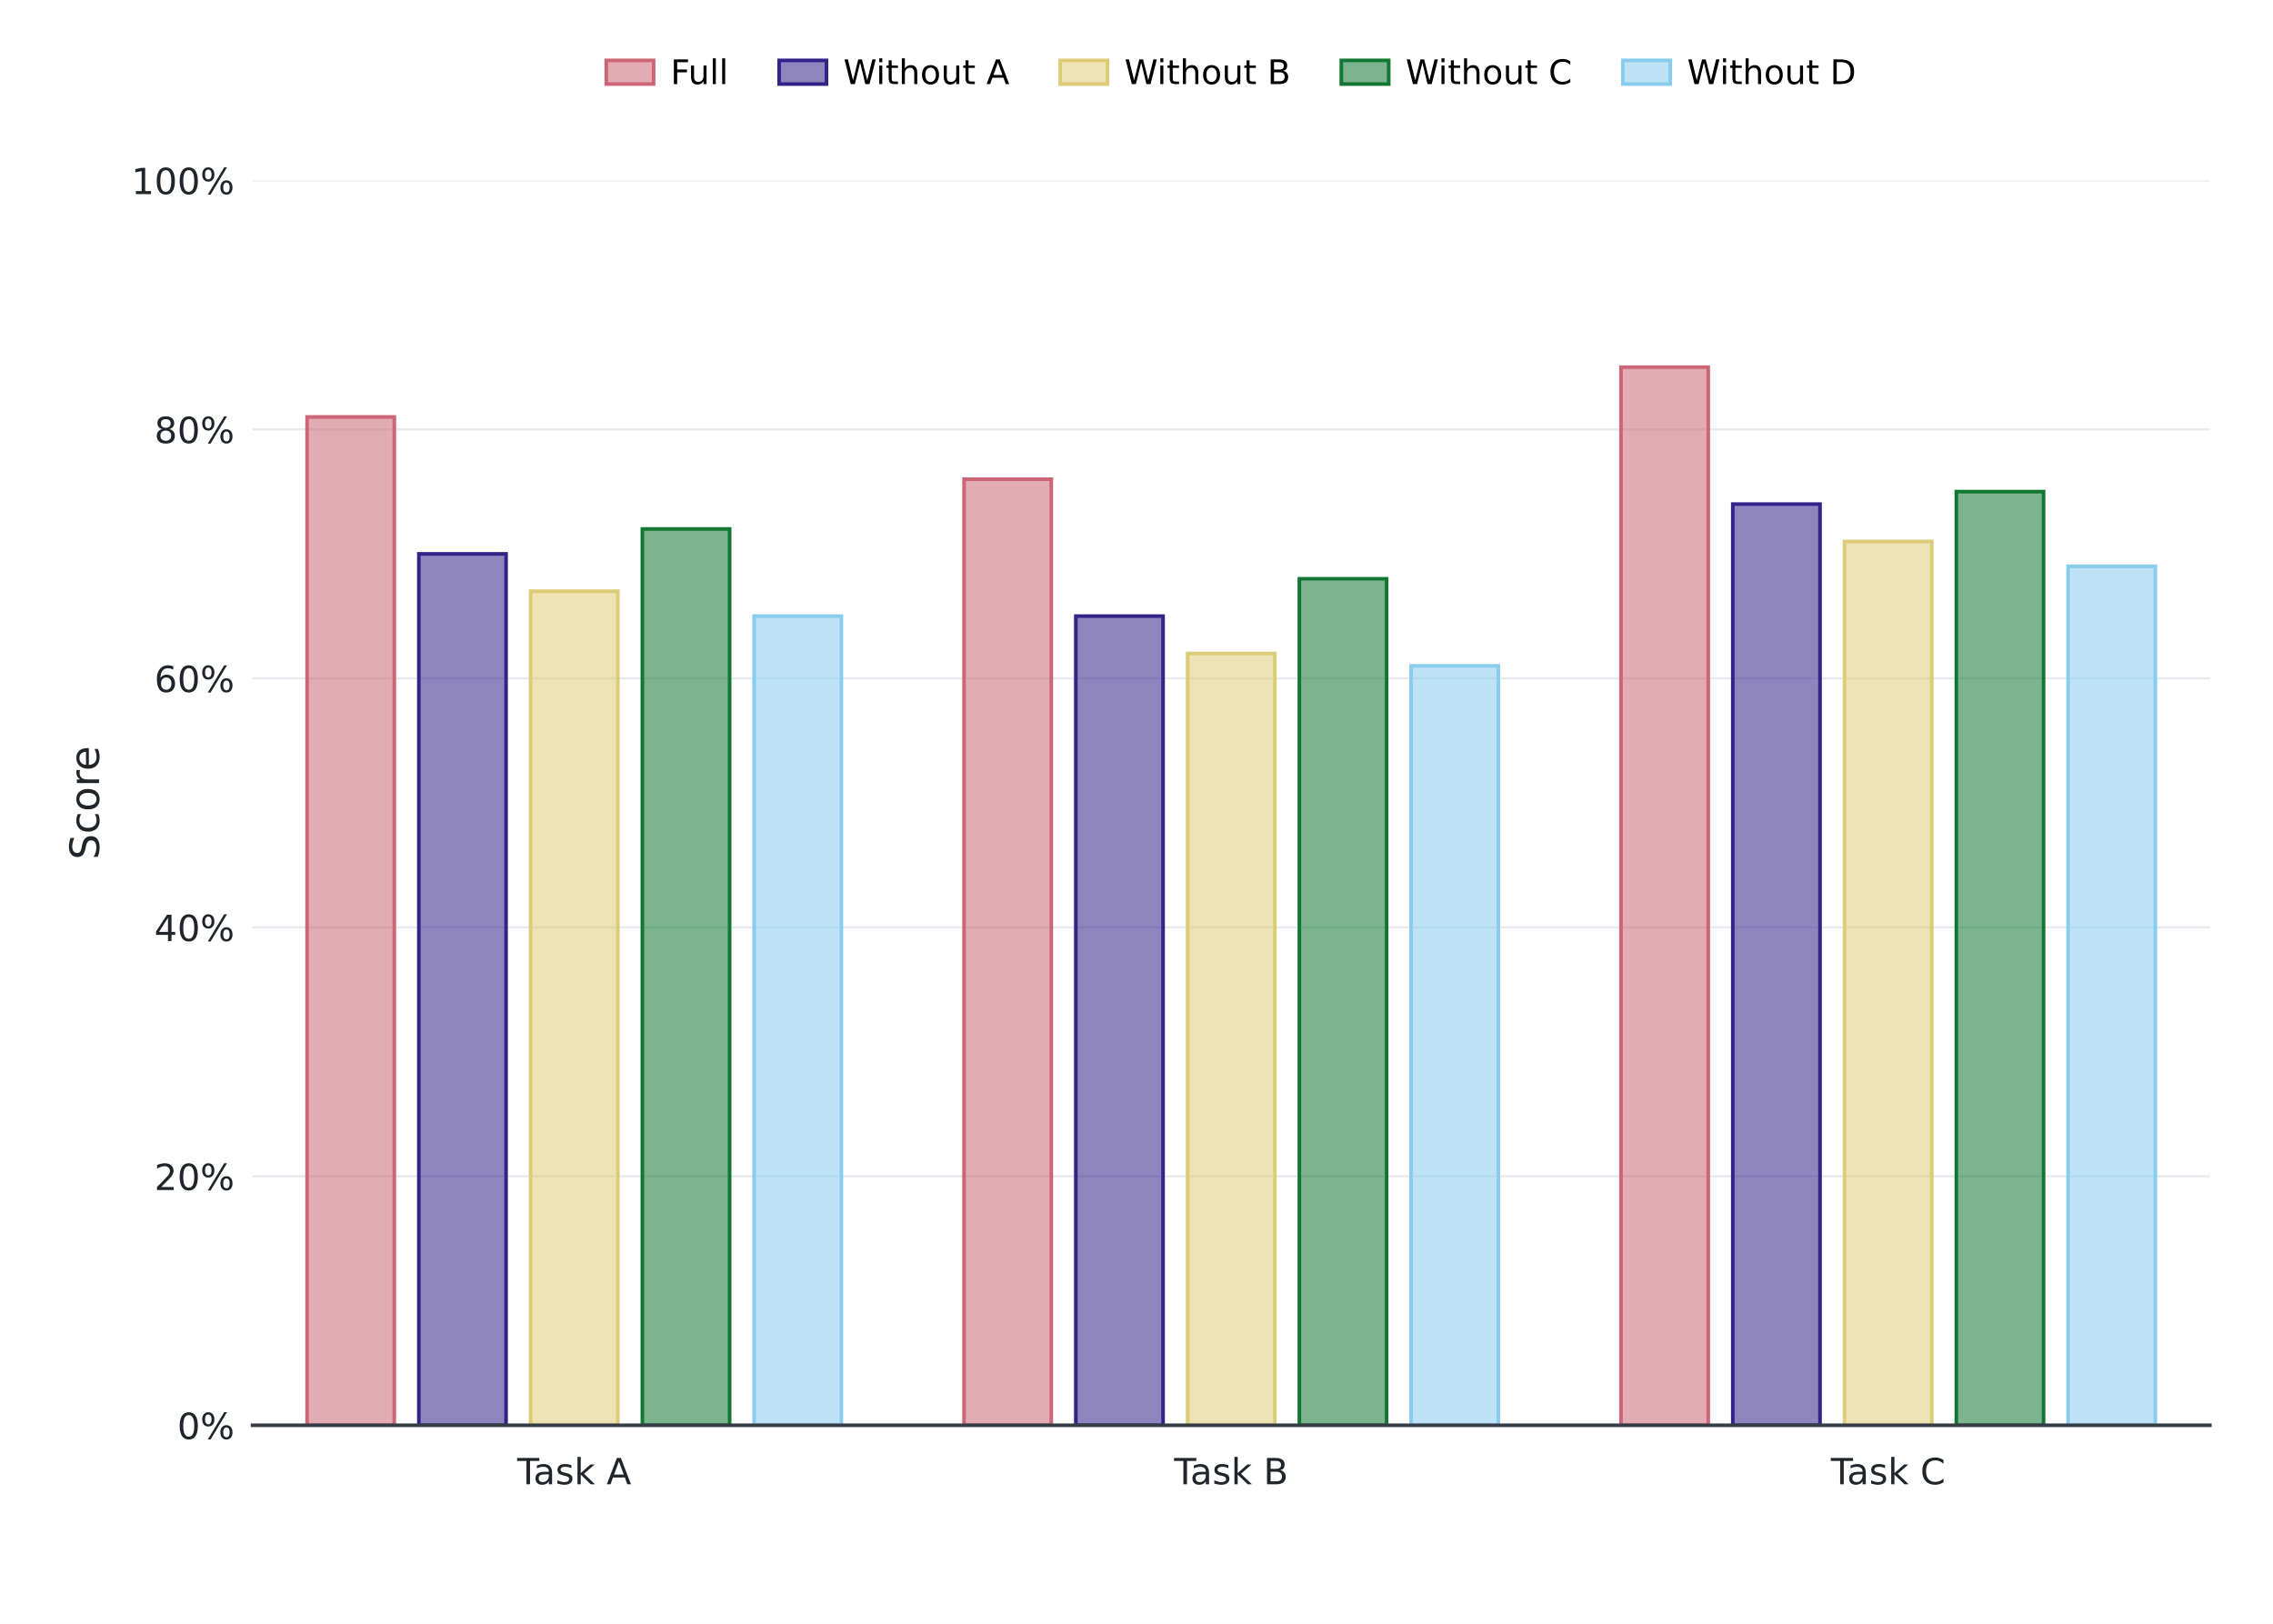
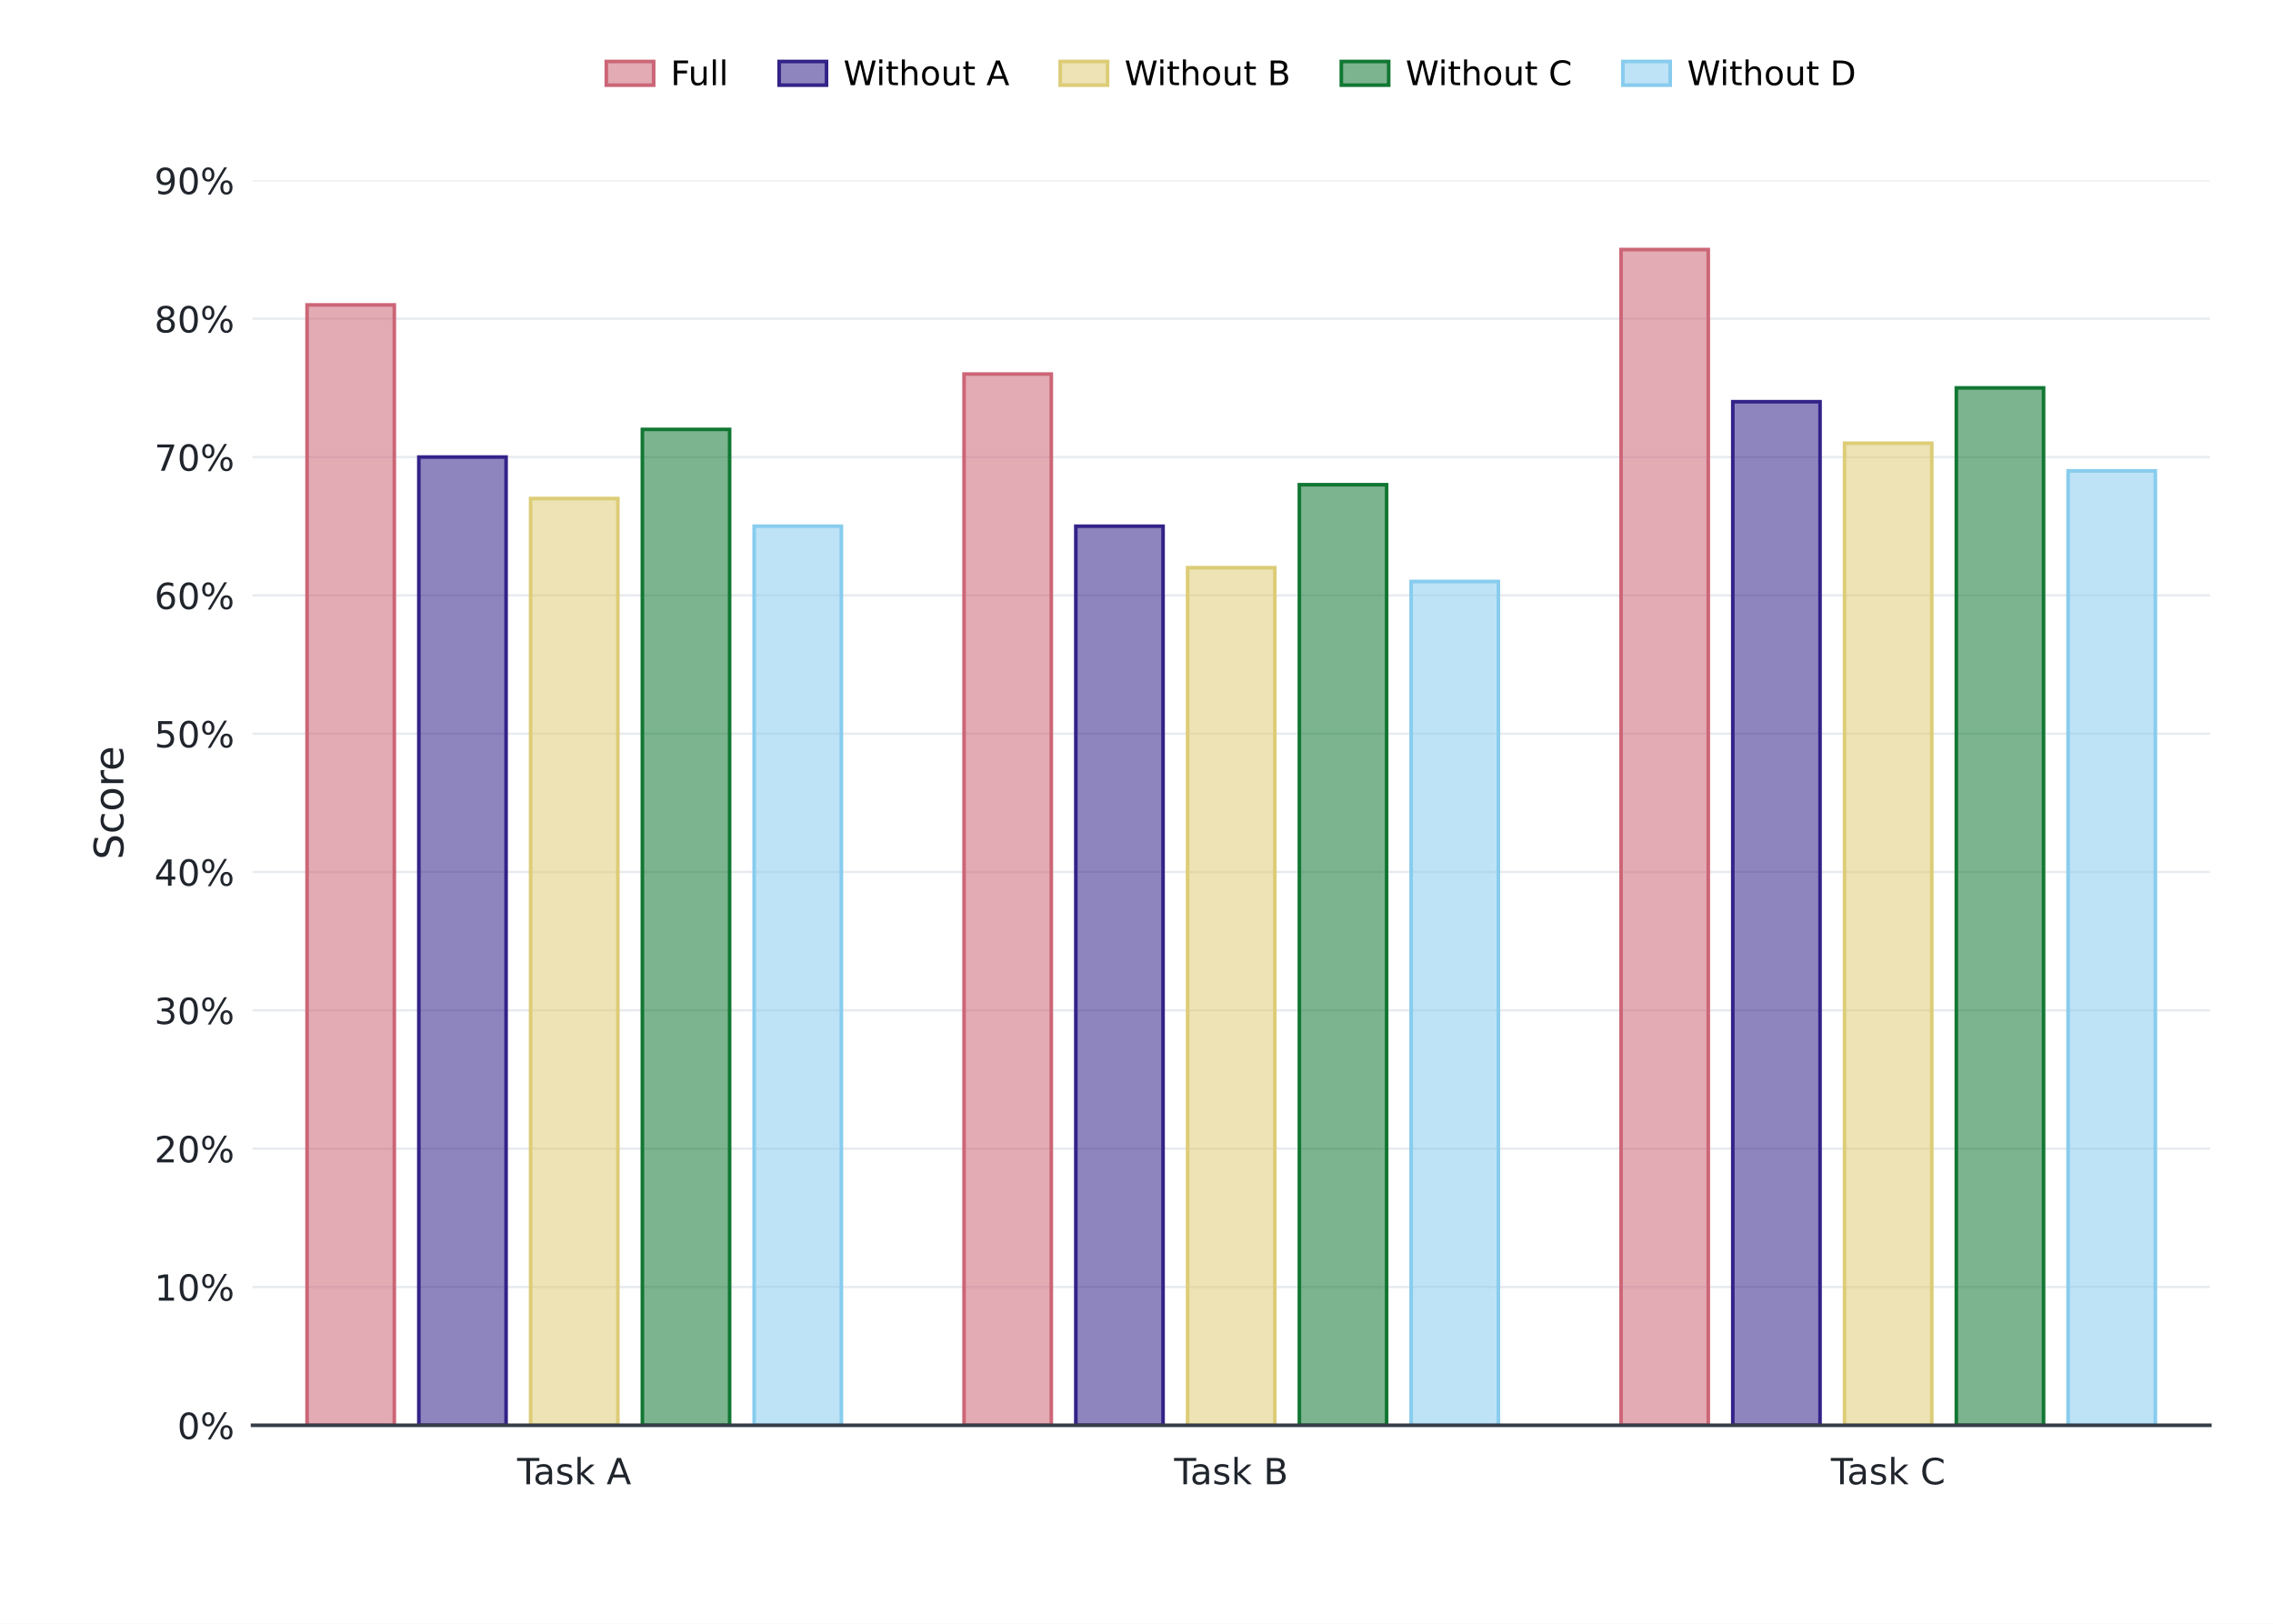
<svg xmlns="http://www.w3.org/2000/svg" width="504pt" height="360pt" viewBox="0 0 504 360" version="1.1">
  <defs>
    <style type="text/css">*{stroke-linejoin: round; stroke-linecap: butt}</style>
  </defs>
  <g id="figure_1">
    <g id="patch_1">
      <path d="M 0 360  L 504 360  L 504 0  L 0 0  z " style="fill: #ffffff" />
    </g>
    <g id="axes_1">
      <g id="patch_2">
        <path d="M 56 316  L 490 316  L 490 40  L 56 40  z " style="fill: #ffffff" />
      </g>
      <g id="matplotlib.axis_1">
        <g id="xtick_1">
          <g id="line2d_1" />
          <g id="text_1">
-             <text style="font-size: 8px; font-family: 'DejaVu Sans', 'Bitstream Vera Sans', 'Computer Modern Sans Serif', 'Lucida Grande', 'Verdana', 'Geneva', 'Lucid', 'Arial', 'Helvetica', 'Avant Garde', sans-serif; text-anchor: middle; fill: #20252c" x="127.326" y="329.079" transform="rotate(-0 127.3259 329.0788)">Task A</text>
+             <text style="fill: #20252c; font: 8px 'DejaVu Sans', 'Bitstream Vera Sans', 'Computer Modern Sans Serif', 'Lucida Grande', 'Verdana', 'Geneva', 'Lucid', 'Arial', 'Helvetica', 'Avant Garde', sans-serif; text-anchor: middle" x="127.326" y="329.079" transform="rotate(-0 127.3259 329.0788)">Task A</text>
          </g>
        </g>
        <g id="xtick_2">
          <g id="line2d_2" />
          <g id="text_2">
-             <text style="font-size: 8px; font-family: 'DejaVu Sans', 'Bitstream Vera Sans', 'Computer Modern Sans Serif', 'Lucida Grande', 'Verdana', 'Geneva', 'Lucid', 'Arial', 'Helvetica', 'Avant Garde', sans-serif; text-anchor: middle; fill: #20252c" x="273" y="329.079" transform="rotate(-0 273 329.0788)">Task B</text>
+             <text style="fill: #20252c; font: 8px 'DejaVu Sans', 'Bitstream Vera Sans', 'Computer Modern Sans Serif', 'Lucida Grande', 'Verdana', 'Geneva', 'Lucid', 'Arial', 'Helvetica', 'Avant Garde', sans-serif; text-anchor: middle" x="273" y="329.079" transform="rotate(-0 273 329.0788)">Task B</text>
          </g>
        </g>
        <g id="xtick_3">
          <g id="line2d_3" />
          <g id="text_3">
-             <text style="font-size: 8px; font-family: 'DejaVu Sans', 'Bitstream Vera Sans', 'Computer Modern Sans Serif', 'Lucida Grande', 'Verdana', 'Geneva', 'Lucid', 'Arial', 'Helvetica', 'Avant Garde', sans-serif; text-anchor: middle; fill: #20252c" x="418.674" y="329.079" transform="rotate(-0 418.6741 329.0788)">Task C</text>
+             <text style="fill: #20252c; font: 8px 'DejaVu Sans', 'Bitstream Vera Sans', 'Computer Modern Sans Serif', 'Lucida Grande', 'Verdana', 'Geneva', 'Lucid', 'Arial', 'Helvetica', 'Avant Garde', sans-serif; text-anchor: middle" x="418.674" y="329.079" transform="rotate(-0 418.6741 329.0788)">Task C</text>
          </g>
        </g>
      </g>
      <g id="matplotlib.axis_2">
        <g id="ytick_1">
          <g id="line2d_4">
-             <path d="M 56 316  L 490 316  " clip-path="url(#p20f7bbf6c2)" style="fill: none; stroke: #cbd2dc; stroke-opacity: 0.45; stroke-width: 0.5; stroke-linecap: square" />
+             <path d="M 56 316  L 490 316  " clip-path="url(#p375052e37f)" style="fill: none; stroke: #cbd2dc; stroke-opacity: 0.45; stroke-width: 0.5; stroke-linecap: square" />
          </g>
          <g id="line2d_5" />
          <g id="text_4">
-             <text style="font-size: 8px; font-family: 'DejaVu Sans', 'Bitstream Vera Sans', 'Computer Modern Sans Serif', 'Lucida Grande', 'Verdana', 'Geneva', 'Lucid', 'Arial', 'Helvetica', 'Avant Garde', sans-serif; text-anchor: end; fill: #20252c" x="52" y="319.039" transform="rotate(-0 52 319.0391)">0%</text>
+             <text style="fill: #20252c; font: 8px 'DejaVu Sans', 'Bitstream Vera Sans', 'Computer Modern Sans Serif', 'Lucida Grande', 'Verdana', 'Geneva', 'Lucid', 'Arial', 'Helvetica', 'Avant Garde', sans-serif; text-anchor: end" x="52" y="319.039" transform="rotate(-0 52 319.0394)">0%</text>
          </g>
        </g>
        <g id="ytick_2">
          <g id="line2d_6">
-             <path d="M 56 260.8  L 490 260.8  " clip-path="url(#p20f7bbf6c2)" style="fill: none; stroke: #cbd2dc; stroke-opacity: 0.45; stroke-width: 0.5; stroke-linecap: square" />
+             <path d="M 56 285.333  L 490 285.333  " clip-path="url(#p375052e37f)" style="fill: none; stroke: #cbd2dc; stroke-opacity: 0.45; stroke-width: 0.5; stroke-linecap: square" />
          </g>
          <g id="line2d_7" />
          <g id="text_5">
-             <text style="font-size: 8px; font-family: 'DejaVu Sans', 'Bitstream Vera Sans', 'Computer Modern Sans Serif', 'Lucida Grande', 'Verdana', 'Geneva', 'Lucid', 'Arial', 'Helvetica', 'Avant Garde', sans-serif; text-anchor: end; fill: #20252c" x="52" y="263.839" transform="rotate(-0 52 263.8391)">20%</text>
+             <text style="fill: #20252c; font: 8px 'DejaVu Sans', 'Bitstream Vera Sans', 'Computer Modern Sans Serif', 'Lucida Grande', 'Verdana', 'Geneva', 'Lucid', 'Arial', 'Helvetica', 'Avant Garde', sans-serif; text-anchor: end" x="52" y="288.373" transform="rotate(-0 52 288.3727)">10%</text>
          </g>
        </g>
        <g id="ytick_3">
          <g id="line2d_8">
-             <path d="M 56 205.6  L 490 205.6  " clip-path="url(#p20f7bbf6c2)" style="fill: none; stroke: #cbd2dc; stroke-opacity: 0.45; stroke-width: 0.5; stroke-linecap: square" />
+             <path d="M 56 254.667  L 490 254.667  " clip-path="url(#p375052e37f)" style="fill: none; stroke: #cbd2dc; stroke-opacity: 0.45; stroke-width: 0.5; stroke-linecap: square" />
          </g>
          <g id="line2d_9" />
          <g id="text_6">
-             <text style="font-size: 8px; font-family: 'DejaVu Sans', 'Bitstream Vera Sans', 'Computer Modern Sans Serif', 'Lucida Grande', 'Verdana', 'Geneva', 'Lucid', 'Arial', 'Helvetica', 'Avant Garde', sans-serif; text-anchor: end; fill: #20252c" x="52" y="208.639" transform="rotate(-0 52 208.6391)">40%</text>
+             <text style="fill: #20252c; font: 8px 'DejaVu Sans', 'Bitstream Vera Sans', 'Computer Modern Sans Serif', 'Lucida Grande', 'Verdana', 'Geneva', 'Lucid', 'Arial', 'Helvetica', 'Avant Garde', sans-serif; text-anchor: end" x="52" y="257.706" transform="rotate(-0 52 257.706)">20%</text>
          </g>
        </g>
        <g id="ytick_4">
          <g id="line2d_10">
-             <path d="M 56 150.4  L 490 150.4  " clip-path="url(#p20f7bbf6c2)" style="fill: none; stroke: #cbd2dc; stroke-opacity: 0.45; stroke-width: 0.5; stroke-linecap: square" />
+             <path d="M 56 224  L 490 224  " clip-path="url(#p375052e37f)" style="fill: none; stroke: #cbd2dc; stroke-opacity: 0.45; stroke-width: 0.5; stroke-linecap: square" />
          </g>
          <g id="line2d_11" />
          <g id="text_7">
-             <text style="font-size: 8px; font-family: 'DejaVu Sans', 'Bitstream Vera Sans', 'Computer Modern Sans Serif', 'Lucida Grande', 'Verdana', 'Geneva', 'Lucid', 'Arial', 'Helvetica', 'Avant Garde', sans-serif; text-anchor: end; fill: #20252c" x="52" y="153.439" transform="rotate(-0 52 153.4391)">60%</text>
+             <text style="fill: #20252c; font: 8px 'DejaVu Sans', 'Bitstream Vera Sans', 'Computer Modern Sans Serif', 'Lucida Grande', 'Verdana', 'Geneva', 'Lucid', 'Arial', 'Helvetica', 'Avant Garde', sans-serif; text-anchor: end" x="52" y="227.039" transform="rotate(-0 52 227.0394)">30%</text>
          </g>
        </g>
        <g id="ytick_5">
          <g id="line2d_12">
-             <path d="M 56 95.2  L 490 95.2  " clip-path="url(#p20f7bbf6c2)" style="fill: none; stroke: #cbd2dc; stroke-opacity: 0.45; stroke-width: 0.5; stroke-linecap: square" />
+             <path d="M 56 193.333  L 490 193.333  " clip-path="url(#p375052e37f)" style="fill: none; stroke: #cbd2dc; stroke-opacity: 0.45; stroke-width: 0.5; stroke-linecap: square" />
          </g>
          <g id="line2d_13" />
          <g id="text_8">
-             <text style="font-size: 8px; font-family: 'DejaVu Sans', 'Bitstream Vera Sans', 'Computer Modern Sans Serif', 'Lucida Grande', 'Verdana', 'Geneva', 'Lucid', 'Arial', 'Helvetica', 'Avant Garde', sans-serif; text-anchor: end; fill: #20252c" x="52" y="98.239" transform="rotate(-0 52 98.23906)">80%</text>
+             <text style="fill: #20252c; font: 8px 'DejaVu Sans', 'Bitstream Vera Sans', 'Computer Modern Sans Serif', 'Lucida Grande', 'Verdana', 'Geneva', 'Lucid', 'Arial', 'Helvetica', 'Avant Garde', sans-serif; text-anchor: end" x="52" y="196.373" transform="rotate(-0 52 196.3727)">40%</text>
          </g>
        </g>
        <g id="ytick_6">
          <g id="line2d_14">
-             <path d="M 56 40  L 490 40  " clip-path="url(#p20f7bbf6c2)" style="fill: none; stroke: #cbd2dc; stroke-opacity: 0.45; stroke-width: 0.5; stroke-linecap: square" />
+             <path d="M 56 162.667  L 490 162.667  " clip-path="url(#p375052e37f)" style="fill: none; stroke: #cbd2dc; stroke-opacity: 0.45; stroke-width: 0.5; stroke-linecap: square" />
          </g>
          <g id="line2d_15" />
          <g id="text_9">
-             <text style="font-size: 8px; font-family: 'DejaVu Sans', 'Bitstream Vera Sans', 'Computer Modern Sans Serif', 'Lucida Grande', 'Verdana', 'Geneva', 'Lucid', 'Arial', 'Helvetica', 'Avant Garde', sans-serif; text-anchor: end; fill: #20252c" x="52" y="43.039" transform="rotate(-0 52 43.03906)">100%</text>
-           </g>
-         </g>
-         <g id="text_10">
-           <text style="font-size: 9px; font-family: 'DejaVu Sans', 'Bitstream Vera Sans', 'Computer Modern Sans Serif', 'Lucida Grande', 'Verdana', 'Geneva', 'Lucid', 'Arial', 'Helvetica', 'Avant Garde', sans-serif; text-anchor: middle; fill: #20252c" x="21.967" y="178" transform="rotate(-90 21.96664 178)">Score</text>
+             <text style="fill: #20252c; font: 8px 'DejaVu Sans', 'Bitstream Vera Sans', 'Computer Modern Sans Serif', 'Lucida Grande', 'Verdana', 'Geneva', 'Lucid', 'Arial', 'Helvetica', 'Avant Garde', sans-serif; text-anchor: end" x="52" y="165.706" transform="rotate(-0 52 165.706)">50%</text>
+           </g>
+         </g>
+         <g id="ytick_7">
+           <g id="line2d_16">
+             <path d="M 56 132  L 490 132  " clip-path="url(#p375052e37f)" style="fill: none; stroke: #cbd2dc; stroke-opacity: 0.45; stroke-width: 0.5; stroke-linecap: square" />
+           </g>
+           <g id="line2d_17" />
+           <g id="text_10">
+             <text style="fill: #20252c; font: 8px 'DejaVu Sans', 'Bitstream Vera Sans', 'Computer Modern Sans Serif', 'Lucida Grande', 'Verdana', 'Geneva', 'Lucid', 'Arial', 'Helvetica', 'Avant Garde', sans-serif; text-anchor: end" x="52" y="135.039" transform="rotate(-0 52 135.0394)">60%</text>
+           </g>
+         </g>
+         <g id="ytick_8">
+           <g id="line2d_18">
+             <path d="M 56 101.333  L 490 101.333  " clip-path="url(#p375052e37f)" style="fill: none; stroke: #cbd2dc; stroke-opacity: 0.45; stroke-width: 0.5; stroke-linecap: square" />
+           </g>
+           <g id="line2d_19" />
+           <g id="text_11">
+             <text style="fill: #20252c; font: 8px 'DejaVu Sans', 'Bitstream Vera Sans', 'Computer Modern Sans Serif', 'Lucida Grande', 'Verdana', 'Geneva', 'Lucid', 'Arial', 'Helvetica', 'Avant Garde', sans-serif; text-anchor: end" x="52" y="104.373" transform="rotate(-0 52 104.3727)">70%</text>
+           </g>
+         </g>
+         <g id="ytick_9">
+           <g id="line2d_20">
+             <path d="M 56 70.667  L 490 70.667  " clip-path="url(#p375052e37f)" style="fill: none; stroke: #cbd2dc; stroke-opacity: 0.45; stroke-width: 0.5; stroke-linecap: square" />
+           </g>
+           <g id="line2d_21" />
+           <g id="text_12">
+             <text style="fill: #20252c; font: 8px 'DejaVu Sans', 'Bitstream Vera Sans', 'Computer Modern Sans Serif', 'Lucida Grande', 'Verdana', 'Geneva', 'Lucid', 'Arial', 'Helvetica', 'Avant Garde', sans-serif; text-anchor: end" x="52" y="73.706" transform="rotate(-0 52 73.70604)">80%</text>
+           </g>
+         </g>
+         <g id="ytick_10">
+           <g id="line2d_22">
+             <path d="M 56 40  L 490 40  " clip-path="url(#p375052e37f)" style="fill: none; stroke: #cbd2dc; stroke-opacity: 0.45; stroke-width: 0.5; stroke-linecap: square" />
+           </g>
+           <g id="line2d_23" />
+           <g id="text_13">
+             <text style="fill: #20252c; font: 8px 'DejaVu Sans', 'Bitstream Vera Sans', 'Computer Modern Sans Serif', 'Lucida Grande', 'Verdana', 'Geneva', 'Lucid', 'Arial', 'Helvetica', 'Avant Garde', sans-serif; text-anchor: end" x="52" y="43.039" transform="rotate(-0 52 43.03937)">90%</text>
+           </g>
+         </g>
+         <g id="text_14">
+           <text style="fill: #20252c; font: 9px 'DejaVu Sans', 'Bitstream Vera Sans', 'Computer Modern Sans Serif', 'Lucida Grande', 'Verdana', 'Geneva', 'Lucid', 'Arial', 'Helvetica', 'Avant Garde', sans-serif; text-anchor: middle" x="27.347" y="178" transform="rotate(-90 27.34703 178)">Score</text>
        </g>
      </g>
      <g id="patch_3">
-         <path d="M 68.089 316  L 87.432 316  L 87.432 92.44  L 68.089 92.44  z " clip-path="url(#p20f7bbf6c2)" style="fill: #cc6677; fill-opacity: 0.55; stroke: #cc6677; stroke-width: 0.8; stroke-linejoin: miter" />
+         <path d="M 68.089 316  L 87.432 316  L 87.432 67.6  L 68.089 67.6  z " clip-path="url(#p375052e37f)" style="fill: #cc6677; fill-opacity: 0.55; stroke: #cc6677; stroke-width: 0.8; stroke-linejoin: miter" />
      </g>
      <g id="patch_4">
-         <path d="M 92.872 316  L 112.214 316  L 112.214 122.8  L 92.872 122.8  z " clip-path="url(#p20f7bbf6c2)" style="fill: #332288; fill-opacity: 0.55; stroke: #332288; stroke-width: 0.8; stroke-linejoin: miter" />
+         <path d="M 92.872 316  L 112.214 316  L 112.214 101.333  L 92.872 101.333  z " clip-path="url(#p375052e37f)" style="fill: #332288; fill-opacity: 0.55; stroke: #332288; stroke-width: 0.8; stroke-linejoin: miter" />
      </g>
      <g id="patch_5">
-         <path d="M 117.655 316  L 136.997 316  L 136.997 131.08  L 117.655 131.08  z " clip-path="url(#p20f7bbf6c2)" style="fill: #ddcc77; fill-opacity: 0.55; stroke: #ddcc77; stroke-width: 0.8; stroke-linejoin: miter" />
+         <path d="M 117.655 316  L 136.997 316  L 136.997 110.533  L 117.655 110.533  z " clip-path="url(#p375052e37f)" style="fill: #ddcc77; fill-opacity: 0.55; stroke: #ddcc77; stroke-width: 0.8; stroke-linejoin: miter" />
      </g>
      <g id="patch_6">
-         <path d="M 142.437 316  L 161.78 316  L 161.78 117.28  L 142.437 117.28  z " clip-path="url(#p20f7bbf6c2)" style="fill: #117733; fill-opacity: 0.55; stroke: #117733; stroke-width: 0.8; stroke-linejoin: miter" />
+         <path d="M 142.437 316  L 161.78 316  L 161.78 95.2  L 142.437 95.2  z " clip-path="url(#p375052e37f)" style="fill: #117733; fill-opacity: 0.55; stroke: #117733; stroke-width: 0.8; stroke-linejoin: miter" />
      </g>
      <g id="patch_7">
-         <path d="M 167.22 316  L 186.563 316  L 186.563 136.6  L 167.22 136.6  z " clip-path="url(#p20f7bbf6c2)" style="fill: #88ccee; fill-opacity: 0.55; stroke: #88ccee; stroke-width: 0.8; stroke-linejoin: miter" />
+         <path d="M 167.22 316  L 186.563 316  L 186.563 116.667  L 167.22 116.667  z " clip-path="url(#p375052e37f)" style="fill: #88ccee; fill-opacity: 0.55; stroke: #88ccee; stroke-width: 0.8; stroke-linejoin: miter" />
      </g>
      <g id="patch_8">
-         <path d="M 213.763 316  L 233.106 316  L 233.106 106.24  L 213.763 106.24  z " clip-path="url(#p20f7bbf6c2)" style="fill: #cc6677; fill-opacity: 0.55; stroke: #cc6677; stroke-width: 0.8; stroke-linejoin: miter" />
+         <path d="M 213.763 316  L 233.106 316  L 233.106 82.933  L 213.763 82.933  z " clip-path="url(#p375052e37f)" style="fill: #cc6677; fill-opacity: 0.55; stroke: #cc6677; stroke-width: 0.8; stroke-linejoin: miter" />
      </g>
      <g id="patch_9">
-         <path d="M 238.546 316  L 257.889 316  L 257.889 136.6  L 238.546 136.6  z " clip-path="url(#p20f7bbf6c2)" style="fill: #332288; fill-opacity: 0.55; stroke: #332288; stroke-width: 0.8; stroke-linejoin: miter" />
+         <path d="M 238.546 316  L 257.889 316  L 257.889 116.667  L 238.546 116.667  z " clip-path="url(#p375052e37f)" style="fill: #332288; fill-opacity: 0.55; stroke: #332288; stroke-width: 0.8; stroke-linejoin: miter" />
      </g>
      <g id="patch_10">
-         <path d="M 263.329 316  L 282.671 316  L 282.671 144.88  L 263.329 144.88  z " clip-path="url(#p20f7bbf6c2)" style="fill: #ddcc77; fill-opacity: 0.55; stroke: #ddcc77; stroke-width: 0.8; stroke-linejoin: miter" />
+         <path d="M 263.329 316  L 282.671 316  L 282.671 125.867  L 263.329 125.867  z " clip-path="url(#p375052e37f)" style="fill: #ddcc77; fill-opacity: 0.55; stroke: #ddcc77; stroke-width: 0.8; stroke-linejoin: miter" />
      </g>
      <g id="patch_11">
-         <path d="M 288.111 316  L 307.454 316  L 307.454 128.32  L 288.111 128.32  z " clip-path="url(#p20f7bbf6c2)" style="fill: #117733; fill-opacity: 0.55; stroke: #117733; stroke-width: 0.8; stroke-linejoin: miter" />
+         <path d="M 288.111 316  L 307.454 316  L 307.454 107.467  L 288.111 107.467  z " clip-path="url(#p375052e37f)" style="fill: #117733; fill-opacity: 0.55; stroke: #117733; stroke-width: 0.8; stroke-linejoin: miter" />
      </g>
      <g id="patch_12">
-         <path d="M 312.894 316  L 332.237 316  L 332.237 147.64  L 312.894 147.64  z " clip-path="url(#p20f7bbf6c2)" style="fill: #88ccee; fill-opacity: 0.55; stroke: #88ccee; stroke-width: 0.8; stroke-linejoin: miter" />
+         <path d="M 312.894 316  L 332.237 316  L 332.237 128.933  L 312.894 128.933  z " clip-path="url(#p375052e37f)" style="fill: #88ccee; fill-opacity: 0.55; stroke: #88ccee; stroke-width: 0.8; stroke-linejoin: miter" />
      </g>
      <g id="patch_13">
-         <path d="M 359.437 316  L 378.78 316  L 378.78 81.4  L 359.437 81.4  z " clip-path="url(#p20f7bbf6c2)" style="fill: #cc6677; fill-opacity: 0.55; stroke: #cc6677; stroke-width: 0.8; stroke-linejoin: miter" />
+         <path d="M 359.437 316  L 378.78 316  L 378.78 55.333  L 359.437 55.333  z " clip-path="url(#p375052e37f)" style="fill: #cc6677; fill-opacity: 0.55; stroke: #cc6677; stroke-width: 0.8; stroke-linejoin: miter" />
      </g>
      <g id="patch_14">
-         <path d="M 384.22 316  L 403.563 316  L 403.563 111.76  L 384.22 111.76  z " clip-path="url(#p20f7bbf6c2)" style="fill: #332288; fill-opacity: 0.55; stroke: #332288; stroke-width: 0.8; stroke-linejoin: miter" />
+         <path d="M 384.22 316  L 403.563 316  L 403.563 89.067  L 384.22 89.067  z " clip-path="url(#p375052e37f)" style="fill: #332288; fill-opacity: 0.55; stroke: #332288; stroke-width: 0.8; stroke-linejoin: miter" />
      </g>
      <g id="patch_15">
-         <path d="M 409.003 316  L 428.345 316  L 428.345 120.04  L 409.003 120.04  z " clip-path="url(#p20f7bbf6c2)" style="fill: #ddcc77; fill-opacity: 0.55; stroke: #ddcc77; stroke-width: 0.8; stroke-linejoin: miter" />
+         <path d="M 409.003 316  L 428.345 316  L 428.345 98.267  L 409.003 98.267  z " clip-path="url(#p375052e37f)" style="fill: #ddcc77; fill-opacity: 0.55; stroke: #ddcc77; stroke-width: 0.8; stroke-linejoin: miter" />
      </g>
      <g id="patch_16">
-         <path d="M 433.786 316  L 453.128 316  L 453.128 109  L 433.786 109  z " clip-path="url(#p20f7bbf6c2)" style="fill: #117733; fill-opacity: 0.55; stroke: #117733; stroke-width: 0.8; stroke-linejoin: miter" />
+         <path d="M 433.786 316  L 453.128 316  L 453.128 86  L 433.786 86  z " clip-path="url(#p375052e37f)" style="fill: #117733; fill-opacity: 0.55; stroke: #117733; stroke-width: 0.8; stroke-linejoin: miter" />
      </g>
      <g id="patch_17">
-         <path d="M 458.568 316  L 477.911 316  L 477.911 125.56  L 458.568 125.56  z " clip-path="url(#p20f7bbf6c2)" style="fill: #88ccee; fill-opacity: 0.55; stroke: #88ccee; stroke-width: 0.8; stroke-linejoin: miter" />
+         <path d="M 458.568 316  L 477.911 316  L 477.911 104.4  L 458.568 104.4  z " clip-path="url(#p375052e37f)" style="fill: #88ccee; fill-opacity: 0.55; stroke: #88ccee; stroke-width: 0.8; stroke-linejoin: miter" />
      </g>
      <g id="patch_18">
        <path d="M 56 316  L 490 316  " style="fill: none; stroke: #363d47; stroke-width: 0.8; stroke-linejoin: miter; stroke-linecap: square" />
      </g>
      <g id="legend_1">
        <g id="patch_19">
-           <path d="M 134.432 18.638  L 144.932 18.638  L 144.932 13.388  L 134.432 13.388  z " style="fill: #cc6677; fill-opacity: 0.55; stroke: #cc6677; stroke-width: 0.8; stroke-linejoin: miter" />
-         </g>
-         <g id="text_11">
-           <text style="font-size: 7.5px; font-family: 'DejaVu Sans', 'Bitstream Vera Sans', 'Computer Modern Sans Serif', 'Lucida Grande', 'Verdana', 'Geneva', 'Lucid', 'Arial', 'Helvetica', 'Avant Garde', sans-serif; text-anchor: start" x="148.682" y="18.638" transform="rotate(-0 148.6822 18.63824)">Full</text>
+           <path d="M 134.44 18.88  L 144.94 18.88  L 144.94 13.63  L 134.44 13.63  z " style="fill: #cc6677; fill-opacity: 0.55; stroke: #cc6677; stroke-width: 0.8; stroke-linejoin: miter" />
+         </g>
+         <g id="text_15">
+           <text style="font: 7.5px 'DejaVu Sans', 'Bitstream Vera Sans', 'Computer Modern Sans Serif', 'Lucida Grande', 'Verdana', 'Geneva', 'Lucid', 'Arial', 'Helvetica', 'Avant Garde', sans-serif; text-anchor: start" x="148.69" y="18.88" transform="rotate(-0 148.6904 18.88023)">Full</text>
        </g>
        <g id="patch_20">
-           <path d="M 172.756 18.638  L 183.256 18.638  L 183.256 13.388  L 172.756 13.388  z " style="fill: #332288; fill-opacity: 0.55; stroke: #332288; stroke-width: 0.8; stroke-linejoin: miter" />
-         </g>
-         <g id="text_12">
-           <text style="font-size: 7.5px; font-family: 'DejaVu Sans', 'Bitstream Vera Sans', 'Computer Modern Sans Serif', 'Lucida Grande', 'Verdana', 'Geneva', 'Lucid', 'Arial', 'Helvetica', 'Avant Garde', sans-serif; text-anchor: start" x="187.006" y="18.638" transform="rotate(-0 187.0061 18.63824)">Without A</text>
+           <path d="M 172.762 18.88  L 183.262 18.88  L 183.262 13.63  L 172.762 13.63  z " style="fill: #332288; fill-opacity: 0.55; stroke: #332288; stroke-width: 0.8; stroke-linejoin: miter" />
+         </g>
+         <g id="text_16">
+           <text style="font: 7.5px 'DejaVu Sans', 'Bitstream Vera Sans', 'Computer Modern Sans Serif', 'Lucida Grande', 'Verdana', 'Geneva', 'Lucid', 'Arial', 'Helvetica', 'Avant Garde', sans-serif; text-anchor: start" x="187.012" y="18.88" transform="rotate(-0 187.0119 18.88023)">Without A</text>
        </g>
        <g id="patch_21">
-           <path d="M 235.08 18.638  L 245.58 18.638  L 245.58 13.388  L 235.08 13.388  z " style="fill: #ddcc77; fill-opacity: 0.55; stroke: #ddcc77; stroke-width: 0.8; stroke-linejoin: miter" />
-         </g>
-         <g id="text_13">
-           <text style="font-size: 7.5px; font-family: 'DejaVu Sans', 'Bitstream Vera Sans', 'Computer Modern Sans Serif', 'Lucida Grande', 'Verdana', 'Geneva', 'Lucid', 'Arial', 'Helvetica', 'Avant Garde', sans-serif; text-anchor: start" x="249.33" y="18.638" transform="rotate(-0 249.3299 18.63824)">Without B</text>
+           <path d="M 235.082 18.88  L 245.582 18.88  L 245.582 13.63  L 235.082 13.63  z " style="fill: #ddcc77; fill-opacity: 0.55; stroke: #ddcc77; stroke-width: 0.8; stroke-linejoin: miter" />
+         </g>
+         <g id="text_17">
+           <text style="font: 7.5px 'DejaVu Sans', 'Bitstream Vera Sans', 'Computer Modern Sans Serif', 'Lucida Grande', 'Verdana', 'Geneva', 'Lucid', 'Arial', 'Helvetica', 'Avant Garde', sans-serif; text-anchor: start" x="249.332" y="18.88" transform="rotate(-0 249.3322 18.88023)">Without B</text>
        </g>
        <g id="patch_22">
-           <path d="M 297.419 18.638  L 307.919 18.638  L 307.919 13.388  L 297.419 13.388  z " style="fill: #117733; fill-opacity: 0.55; stroke: #117733; stroke-width: 0.8; stroke-linejoin: miter" />
-         </g>
-         <g id="text_14">
-           <text style="font-size: 7.5px; font-family: 'DejaVu Sans', 'Bitstream Vera Sans', 'Computer Modern Sans Serif', 'Lucida Grande', 'Verdana', 'Geneva', 'Lucid', 'Arial', 'Helvetica', 'Avant Garde', sans-serif; text-anchor: start" x="311.669" y="18.638" transform="rotate(-0 311.6689 18.63824)">Without C</text>
+           <path d="M 297.418 18.88  L 307.918 18.88  L 307.918 13.63  L 297.418 13.63  z " style="fill: #117733; fill-opacity: 0.55; stroke: #117733; stroke-width: 0.8; stroke-linejoin: miter" />
+         </g>
+         <g id="text_18">
+           <text style="font: 7.5px 'DejaVu Sans', 'Bitstream Vera Sans', 'Computer Modern Sans Serif', 'Lucida Grande', 'Verdana', 'Geneva', 'Lucid', 'Arial', 'Helvetica', 'Avant Garde', sans-serif; text-anchor: start" x="311.668" y="18.88" transform="rotate(-0 311.6678 18.88023)">Without C</text>
        </g>
        <g id="patch_23">
-           <path d="M 359.849 18.638  L 370.349 18.638  L 370.349 13.388  L 359.849 13.388  z " style="fill: #88ccee; fill-opacity: 0.55; stroke: #88ccee; stroke-width: 0.8; stroke-linejoin: miter" />
-         </g>
-         <g id="text_15">
-           <text style="font-size: 7.5px; font-family: 'DejaVu Sans', 'Bitstream Vera Sans', 'Computer Modern Sans Serif', 'Lucida Grande', 'Verdana', 'Geneva', 'Lucid', 'Arial', 'Helvetica', 'Avant Garde', sans-serif; text-anchor: start" x="374.099" y="18.638" transform="rotate(-0 374.0994 18.63824)">Without D</text>
+           <path d="M 359.845 18.88  L 370.345 18.88  L 370.345 13.63  L 359.845 13.63  z " style="fill: #88ccee; fill-opacity: 0.55; stroke: #88ccee; stroke-width: 0.8; stroke-linejoin: miter" />
+         </g>
+         <g id="text_19">
+           <text style="font: 7.5px 'DejaVu Sans', 'Bitstream Vera Sans', 'Computer Modern Sans Serif', 'Lucida Grande', 'Verdana', 'Geneva', 'Lucid', 'Arial', 'Helvetica', 'Avant Garde', sans-serif; text-anchor: start" x="374.095" y="18.88" transform="rotate(-0 374.0947 18.88023)">Without D</text>
        </g>
      </g>
    </g>
  </g>
  <defs>
-     <clipPath id="p20f7bbf6c2">
+     <clipPath id="p375052e37f">
      <rect x="56" y="40" width="434" height="276" />
    </clipPath>
  </defs>
</svg>
